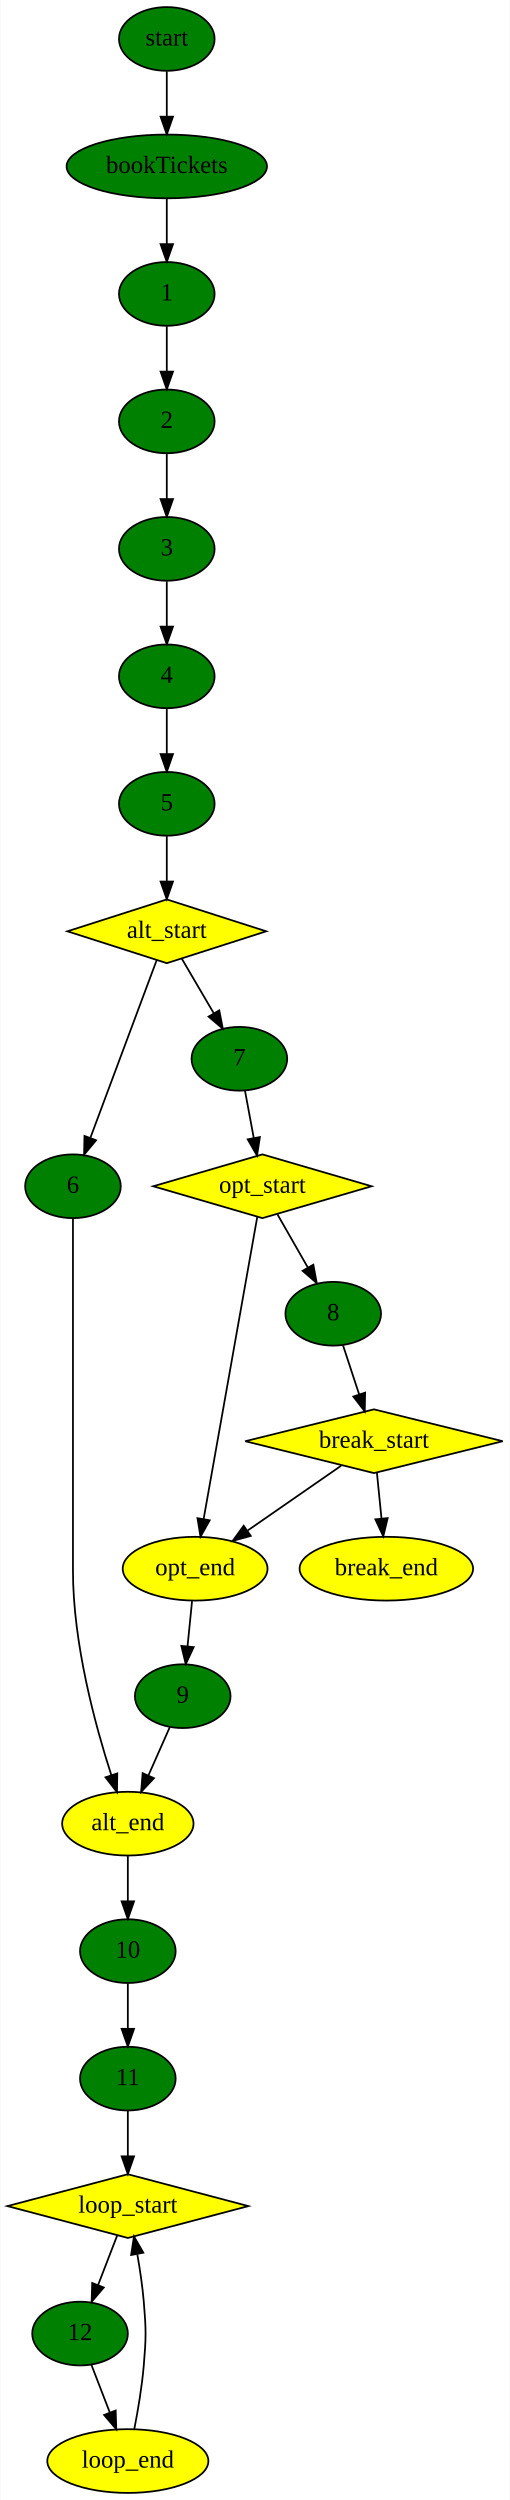
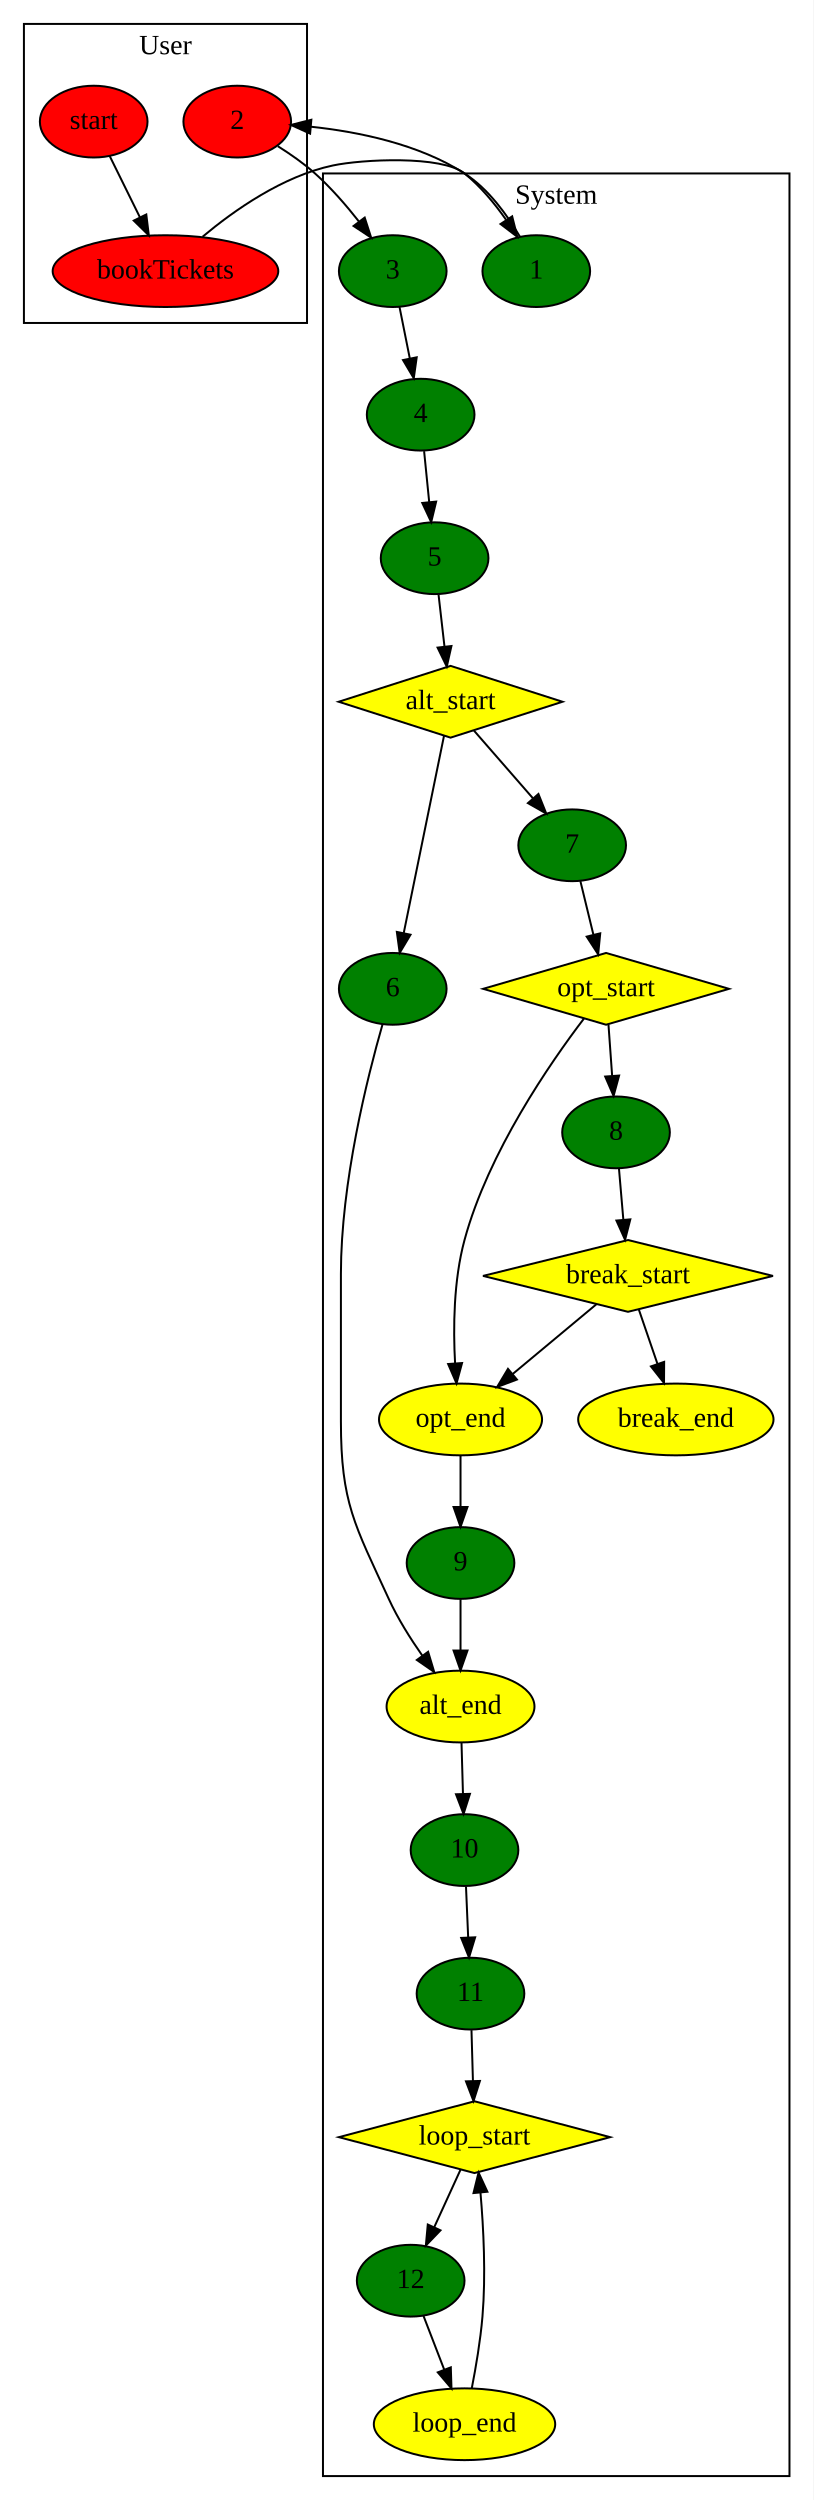
- <svg xmlns="http://www.w3.org/2000/svg" width="288pt" height="1412pt" viewBox="0.00 0.00 287.63 1412.00">
-   <g id="graph0" class="graph" transform="scale(1 1) rotate(0) translate(4 1408)">
-     <polygon fill="white" stroke="none" points="-4,4 -4,-1408 283.631,-1408 283.631,4 -4,4" />
+ <svg xmlns="http://www.w3.org/2000/svg" width="408pt" height="1254pt" viewBox="0.00 0.00 408.00 1254.00">
+   <g id="graph0" class="graph" transform="scale(1 1) rotate(0) translate(4 1250)">
+     <polygon fill="white" stroke="none" points="-4,4 -4,-1250 404,-1250 404,4 -4,4" />
+     <g id="clust1" class="cluster">
+       <polygon fill="none" stroke="black" points="8,-1088 8,-1238 150,-1238 150,-1088 8,-1088" />
+       <text text-anchor="middle" x="79" y="-1222.8" font-family="Times New Roman,serif" font-size="14.00">User</text>
+     </g>
+     <g id="clust2" class="cluster">
+       <polygon fill="none" stroke="black" points="158,-8 158,-1163 392,-1163 392,-8 158,-8" />
+       <text text-anchor="middle" x="275" y="-1147.8" font-family="Times New Roman,serif" font-size="14.00">System</text>
+     </g>
    <g id="node1" class="node">
-       <ellipse fill="green" stroke="black" cx="90.018" cy="-1386" rx="27" ry="18" />
-       <text text-anchor="middle" x="90.018" y="-1382.3" font-family="Times New Roman,serif" font-size="14.00">start</text>
+       <ellipse fill="red" stroke="black" cx="43" cy="-1189" rx="27" ry="18" />
+       <text text-anchor="middle" x="43" y="-1185.3" font-family="Times New Roman,serif" font-size="14.00">start</text>
    </g>
    <g id="node2" class="node">
-       <ellipse fill="green" stroke="black" cx="90.018" cy="-1314" rx="56.59" ry="18" />
-       <text text-anchor="middle" x="90.018" y="-1310.3" font-family="Times New Roman,serif" font-size="14.00">bookTickets</text>
+       <ellipse fill="red" stroke="black" cx="79" cy="-1114" rx="56.59" ry="18" />
+       <text text-anchor="middle" x="79" y="-1110.3" font-family="Times New Roman,serif" font-size="14.00">bookTickets</text>
    </g>
    <g id="edge1" class="edge">
-       <path fill="none" stroke="black" d="M90.018,-1367.7C90.018,-1359.98 90.018,-1350.71 90.018,-1342.11" />
-       <polygon fill="black" stroke="black" points="93.518,-1342.1 90.018,-1332.1 86.518,-1342.1 93.518,-1342.1" />
+       <path fill="none" stroke="black" d="M50.99,-1171.8C55.462,-1162.73 61.143,-1151.21 66.219,-1140.92" />
+       <polygon fill="black" stroke="black" points="69.374,-1142.43 70.657,-1131.92 63.095,-1139.34 69.374,-1142.43" />
+     </g>
+     <g id="node4" class="node">
+       <ellipse fill="green" stroke="black" cx="265" cy="-1114" rx="27" ry="18" />
+       <text text-anchor="middle" x="265" y="-1110.3" font-family="Times New Roman,serif" font-size="14.00">1</text>
+     </g>
+     <g id="edge2" class="edge">
+       <path fill="none" stroke="black" d="M97.585,-1131.24C113.534,-1144.59 137.867,-1161.67 163,-1167 177.373,-1170.05 217.553,-1172.21 229,-1163 236.972,-1156.58 244.068,-1148 249.809,-1139.81" />
+       <polygon fill="black" stroke="black" points="252.903,-1141.48 255.484,-1131.2 247.058,-1137.63 252.903,-1141.48" />
    </g>
    <g id="node3" class="node">
-       <ellipse fill="green" stroke="black" cx="90.018" cy="-1242" rx="27" ry="18" />
-       <text text-anchor="middle" x="90.018" y="-1238.3" font-family="Times New Roman,serif" font-size="14.00">1</text>
+       <ellipse fill="red" stroke="black" cx="115" cy="-1189" rx="27" ry="18" />
+       <text text-anchor="middle" x="115" y="-1185.3" font-family="Times New Roman,serif" font-size="14.00">2</text>
    </g>
-     <g id="edge2" class="edge">
-       <path fill="none" stroke="black" d="M90.018,-1295.7C90.018,-1287.98 90.018,-1278.71 90.018,-1270.11" />
-       <polygon fill="black" stroke="black" points="93.518,-1270.1 90.018,-1260.1 86.518,-1270.1 93.518,-1270.1" />
+     <g id="node5" class="node">
+       <ellipse fill="green" stroke="black" cx="193" cy="-1114" rx="27" ry="18" />
+       <text text-anchor="middle" x="193" y="-1110.3" font-family="Times New Roman,serif" font-size="14.00">3</text>
    </g>
-     <g id="node4" class="node">
-       <ellipse fill="green" stroke="black" cx="90.018" cy="-1170" rx="27" ry="18" />
-       <text text-anchor="middle" x="90.018" y="-1166.3" font-family="Times New Roman,serif" font-size="14.00">2</text>
+     <g id="edge4" class="edge">
+       <path fill="none" stroke="black" d="M135.314,-1176.69C141.607,-1172.75 148.363,-1168.04 154,-1163 161.963,-1155.88 169.625,-1147.05 176.018,-1138.91" />
+       <polygon fill="black" stroke="black" points="178.93,-1140.87 182.18,-1130.78 173.351,-1136.64 178.93,-1140.87" />
    </g>
    <g id="edge3" class="edge">
-       <path fill="none" stroke="black" d="M90.018,-1223.7C90.018,-1215.98 90.018,-1206.71 90.018,-1198.11" />
-       <polygon fill="black" stroke="black" points="93.518,-1198.1 90.018,-1188.1 86.518,-1198.1 93.518,-1198.1" />
-     </g>
-     <g id="node5" class="node">
-       <ellipse fill="green" stroke="black" cx="90.018" cy="-1098" rx="27" ry="18" />
-       <text text-anchor="middle" x="90.018" y="-1094.3" font-family="Times New Roman,serif" font-size="14.00">3</text>
-     </g>
-     <g id="edge4" class="edge">
-       <path fill="none" stroke="black" d="M90.018,-1151.7C90.018,-1143.98 90.018,-1134.71 90.018,-1126.11" />
-       <polygon fill="black" stroke="black" points="93.518,-1126.1 90.018,-1116.1 86.518,-1126.1 93.518,-1126.1" />
+       <path fill="none" stroke="black" d="M256.811,-1131.24C250.607,-1141.88 241.09,-1155.22 229,-1163 205.991,-1177.8 175.541,-1183.94 151.9,-1186.44" />
+       <polygon fill="black" stroke="black" points="151.55,-1182.96 141.898,-1187.33 152.168,-1189.93 151.55,-1182.96" />
    </g>
    <g id="node6" class="node">
-       <ellipse fill="green" stroke="black" cx="90.018" cy="-1026" rx="27" ry="18" />
-       <text text-anchor="middle" x="90.018" y="-1022.3" font-family="Times New Roman,serif" font-size="14.00">4</text>
+       <ellipse fill="green" stroke="black" cx="207" cy="-1042" rx="27" ry="18" />
+       <text text-anchor="middle" x="207" y="-1038.3" font-family="Times New Roman,serif" font-size="14.00">4</text>
    </g>
    <g id="edge5" class="edge">
-       <path fill="none" stroke="black" d="M90.018,-1079.7C90.018,-1071.98 90.018,-1062.71 90.018,-1054.11" />
-       <polygon fill="black" stroke="black" points="93.518,-1054.1 90.018,-1044.1 86.518,-1054.1 93.518,-1054.1" />
+       <path fill="none" stroke="black" d="M196.389,-1096.05C197.931,-1088.35 199.795,-1079.03 201.527,-1070.36" />
+       <polygon fill="black" stroke="black" points="205.016,-1070.77 203.545,-1060.28 198.152,-1069.39 205.016,-1070.77" />
    </g>
    <g id="node7" class="node">
-       <ellipse fill="green" stroke="black" cx="90.018" cy="-954" rx="27" ry="18" />
-       <text text-anchor="middle" x="90.018" y="-950.3" font-family="Times New Roman,serif" font-size="14.00">5</text>
+       <ellipse fill="green" stroke="black" cx="214" cy="-970" rx="27" ry="18" />
+       <text text-anchor="middle" x="214" y="-966.3" font-family="Times New Roman,serif" font-size="14.00">5</text>
    </g>
    <g id="edge6" class="edge">
-       <path fill="none" stroke="black" d="M90.018,-1007.7C90.018,-999.983 90.018,-990.712 90.018,-982.112" />
-       <polygon fill="black" stroke="black" points="93.518,-982.104 90.018,-972.104 86.518,-982.104 93.518,-982.104" />
+       <path fill="none" stroke="black" d="M208.73,-1023.7C209.502,-1015.98 210.429,-1006.71 211.289,-998.112" />
+       <polygon fill="black" stroke="black" points="214.777,-998.403 212.29,-988.104 207.812,-997.706 214.777,-998.403" />
    </g>
    <g id="node8" class="node">
-       <polygon fill="yellow" stroke="black" points="90.018,-900 33.88,-882 90.018,-864 146.155,-882 90.018,-900" />
-       <text text-anchor="middle" x="90.018" y="-878.3" font-family="Times New Roman,serif" font-size="14.00">alt_start</text>
+       <polygon fill="yellow" stroke="black" points="222,-916 165.863,-898 222,-880 278.137,-898 222,-916" />
+       <text text-anchor="middle" x="222" y="-894.3" font-family="Times New Roman,serif" font-size="14.00">alt_start</text>
    </g>
    <g id="edge18" class="edge">
-       <path fill="none" stroke="black" d="M90.018,-935.697C90.018,-927.983 90.018,-918.712 90.018,-910.112" />
-       <polygon fill="black" stroke="black" points="93.518,-910.104 90.018,-900.104 86.518,-910.104 93.518,-910.104" />
+       <path fill="none" stroke="black" d="M215.978,-951.697C216.872,-943.868 217.95,-934.435 218.945,-925.728" />
+       <polygon fill="black" stroke="black" points="222.442,-925.955 220.1,-915.622 215.487,-925.16 222.442,-925.955" />
    </g>
    <g id="node10" class="node">
-       <ellipse fill="green" stroke="black" cx="37.018" cy="-738" rx="27" ry="18" />
-       <text text-anchor="middle" x="37.018" y="-734.3" font-family="Times New Roman,serif" font-size="14.00">6</text>
+       <ellipse fill="green" stroke="black" cx="193" cy="-754" rx="27" ry="18" />
+       <text text-anchor="middle" x="193" y="-750.3" font-family="Times New Roman,serif" font-size="14.00">6</text>
    </g>
    <g id="edge7" class="edge">
-       <path fill="none" stroke="black" d="M84.346,-865.804C75.412,-841.867 57.946,-795.071 46.912,-765.51" />
-       <polygon fill="black" stroke="black" points="50.078,-763.983 43.302,-755.838 43.52,-766.431 50.078,-763.983" />
+       <path fill="none" stroke="black" d="M218.73,-880.987C213.822,-856.956 204.492,-811.271 198.518,-782.019" />
+       <polygon fill="black" stroke="black" points="201.913,-781.153 196.483,-772.056 195.055,-782.554 201.913,-781.153" />
    </g>
    <g id="node11" class="node">
-       <ellipse fill="green" stroke="black" cx="131.018" cy="-810" rx="27" ry="18" />
-       <text text-anchor="middle" x="131.018" y="-806.3" font-family="Times New Roman,serif" font-size="14.00">7</text>
+       <ellipse fill="green" stroke="black" cx="283" cy="-826" rx="27" ry="18" />
+       <text text-anchor="middle" x="283" y="-822.3" font-family="Times New Roman,serif" font-size="14.00">7</text>
    </g>
    <g id="edge9" class="edge">
-       <path fill="none" stroke="black" d="M98.513,-866.496C103.738,-857.576 110.569,-845.913 116.619,-835.583" />
-       <polygon fill="black" stroke="black" points="119.642,-837.348 121.676,-826.95 113.601,-833.81 119.642,-837.348" />
+       <path fill="none" stroke="black" d="M233.761,-883.503C242.119,-873.912 253.542,-860.805 263.281,-849.628" />
+       <polygon fill="black" stroke="black" points="266.076,-851.748 270.007,-841.909 260.799,-847.149 266.076,-851.748" />
    </g>
    <g id="node9" class="node">
-       <ellipse fill="yellow" stroke="black" cx="68.018" cy="-378" rx="37.093" ry="18" />
-       <text text-anchor="middle" x="68.018" y="-374.3" font-family="Times New Roman,serif" font-size="14.00">alt_end</text>
+       <ellipse fill="yellow" stroke="black" cx="227" cy="-394" rx="37.093" ry="18" />
+       <text text-anchor="middle" x="227" y="-390.3" font-family="Times New Roman,serif" font-size="14.00">alt_end</text>
    </g>
    <g id="node18" class="node">
-       <ellipse fill="green" stroke="black" cx="68.018" cy="-306" rx="27" ry="18" />
-       <text text-anchor="middle" x="68.018" y="-302.3" font-family="Times New Roman,serif" font-size="14.00">10</text>
+       <ellipse fill="green" stroke="black" cx="229" cy="-322" rx="27" ry="18" />
+       <text text-anchor="middle" x="229" y="-318.3" font-family="Times New Roman,serif" font-size="14.00">10</text>
    </g>
    <g id="edge19" class="edge">
-       <path fill="none" stroke="black" d="M68.018,-359.697C68.018,-351.983 68.018,-342.712 68.018,-334.112" />
-       <polygon fill="black" stroke="black" points="71.518,-334.104 68.018,-324.104 64.518,-334.104 71.518,-334.104" />
+       <path fill="none" stroke="black" d="M227.494,-375.697C227.715,-367.983 227.98,-358.712 228.225,-350.112" />
+       <polygon fill="black" stroke="black" points="231.724,-350.2 228.511,-340.104 224.727,-350 231.724,-350.2" />
    </g>
    <g id="edge8" class="edge">
-       <path fill="none" stroke="black" d="M37.018,-719.951C37.018,-693.292 37.018,-640.115 37.018,-595 37.018,-595 37.018,-595 37.018,-521 37.018,-479.873 49.583,-433.557 58.714,-405.328" />
-       <polygon fill="black" stroke="black" points="62.051,-406.384 61.893,-395.79 55.411,-404.17 62.051,-406.384" />
+       <path fill="none" stroke="black" d="M187.863,-736.134C180.286,-709.719 167,-656.865 167,-611 167,-611 167,-611 167,-537 167,-496.031 173.92,-485.238 191,-448 195.521,-438.142 201.821,-428.105 207.888,-419.456" />
+       <polygon fill="black" stroke="black" points="210.749,-421.472 213.803,-411.327 205.089,-417.353 210.749,-421.472" />
    </g>
    <g id="node12" class="node">
-       <polygon fill="yellow" stroke="black" points="144.018,-756 82.35,-738 144.018,-720 205.685,-738 144.018,-756" />
-       <text text-anchor="middle" x="144.018" y="-734.3" font-family="Times New Roman,serif" font-size="14.00">opt_start</text>
+       <polygon fill="yellow" stroke="black" points="300,-772 238.333,-754 300,-736 361.667,-754 300,-772" />
+       <text text-anchor="middle" x="300" y="-750.3" font-family="Times New Roman,serif" font-size="14.00">opt_start</text>
    </g>
    <g id="edge15" class="edge">
-       <path fill="none" stroke="black" d="M134.165,-792.055C135.655,-784.028 137.47,-774.257 139.134,-765.298" />
-       <polygon fill="black" stroke="black" points="142.604,-765.778 140.989,-755.307 135.722,-764.5 142.604,-765.778" />
+       <path fill="none" stroke="black" d="M287.115,-808.055C289.065,-800.028 291.438,-790.257 293.613,-781.298" />
+       <polygon fill="black" stroke="black" points="297.081,-781.851 296.04,-771.307 290.279,-780.199 297.081,-781.851" />
    </g>
    <g id="node13" class="node">
-       <ellipse fill="yellow" stroke="black" cx="106.018" cy="-522" rx="40.893" ry="18" />
-       <text text-anchor="middle" x="106.018" y="-518.3" font-family="Times New Roman,serif" font-size="14.00">opt_end</text>
+       <ellipse fill="yellow" stroke="black" cx="227" cy="-538" rx="40.893" ry="18" />
+       <text text-anchor="middle" x="227" y="-534.3" font-family="Times New Roman,serif" font-size="14.00">opt_end</text>
    </g>
    <g id="edge14" class="edge">
-       <path fill="none" stroke="black" d="M141.099,-720.563C134.583,-683.867 118.797,-594.968 110.813,-550.003" />
-       <polygon fill="black" stroke="black" points="114.246,-549.319 109.051,-540.085 107.354,-550.543 114.246,-549.319" />
+       <path fill="none" stroke="black" d="M288.888,-739.057C272.098,-717.015 240.953,-672.081 229,-628 223.515,-607.77 223.28,-583.996 224.272,-566.111" />
+       <polygon fill="black" stroke="black" points="227.767,-566.301 224.99,-556.076 220.785,-565.801 227.767,-566.301" />
    </g>
    <g id="node14" class="node">
-       <ellipse fill="green" stroke="black" cx="184.018" cy="-666" rx="27" ry="18" />
-       <text text-anchor="middle" x="184.018" y="-662.3" font-family="Times New Roman,serif" font-size="14.00">8</text>
+       <ellipse fill="green" stroke="black" cx="305" cy="-682" rx="27" ry="18" />
+       <text text-anchor="middle" x="305" y="-678.3" font-family="Times New Roman,serif" font-size="14.00">8</text>
    </g>
    <g id="edge10" class="edge">
-       <path fill="none" stroke="black" d="M152.501,-722.155C157.487,-713.428 163.922,-702.167 169.677,-692.096" />
-       <polygon fill="black" stroke="black" points="172.786,-693.709 174.709,-683.29 166.709,-690.236 172.786,-693.709" />
+       <path fill="none" stroke="black" d="M301.21,-736.055C301.761,-728.346 302.427,-719.027 303.045,-710.364" />
+       <polygon fill="black" stroke="black" points="306.545,-710.499 303.766,-700.275 299.562,-710 306.545,-710.499" />
    </g>
    <g id="node17" class="node">
-       <ellipse fill="green" stroke="black" cx="99.018" cy="-450" rx="27" ry="18" />
-       <text text-anchor="middle" x="99.018" y="-446.3" font-family="Times New Roman,serif" font-size="14.00">9</text>
+       <ellipse fill="green" stroke="black" cx="227" cy="-466" rx="27" ry="18" />
+       <text text-anchor="middle" x="227" y="-462.3" font-family="Times New Roman,serif" font-size="14.00">9</text>
    </g>
    <g id="edge16" class="edge">
-       <path fill="none" stroke="black" d="M104.287,-503.697C103.516,-495.983 102.589,-486.712 101.729,-478.112" />
-       <polygon fill="black" stroke="black" points="105.206,-477.706 100.728,-468.104 98.241,-478.403 105.206,-477.706" />
+       <path fill="none" stroke="black" d="M227,-519.697C227,-511.983 227,-502.712 227,-494.112" />
+       <polygon fill="black" stroke="black" points="230.5,-494.104 227,-484.104 223.5,-494.104 230.5,-494.104" />
    </g>
    <g id="node15" class="node">
-       <polygon fill="yellow" stroke="black" points="207.018,-612 134.291,-594 207.018,-576 279.745,-594 207.018,-612" />
-       <text text-anchor="middle" x="207.018" y="-590.3" font-family="Times New Roman,serif" font-size="14.00">break_start</text>
+       <polygon fill="yellow" stroke="black" points="311,-628 238.273,-610 311,-592 383.727,-610 311,-628" />
+       <text text-anchor="middle" x="311" y="-606.3" font-family="Times New Roman,serif" font-size="14.00">break_start</text>
    </g>
    <g id="edge12" class="edge">
-       <path fill="none" stroke="black" d="M189.585,-648.055C192.29,-639.823 195.597,-629.757 198.602,-620.614" />
-       <polygon fill="black" stroke="black" points="202.02,-621.422 201.817,-610.829 195.37,-619.237 202.02,-621.422" />
+       <path fill="none" stroke="black" d="M306.483,-663.697C307.144,-655.983 307.939,-646.712 308.676,-638.112" />
+       <polygon fill="black" stroke="black" points="312.167,-638.367 309.534,-628.104 305.193,-637.769 312.167,-638.367" />
    </g>
    <g id="edge13" class="edge">
-       <path fill="none" stroke="black" d="M188.493,-580.161C173.75,-569.943 152.831,-555.445 135.75,-543.607" />
-       <polygon fill="black" stroke="black" points="137.434,-540.515 127.221,-537.696 133.447,-546.269 137.434,-540.515" />
+       <path fill="none" stroke="black" d="M295.2,-595.834C283.361,-585.968 266.898,-572.248 253.113,-560.761" />
+       <polygon fill="black" stroke="black" points="255.284,-558.014 245.361,-554.301 250.803,-563.392 255.284,-558.014" />
    </g>
    <g id="node16" class="node">
-       <ellipse fill="yellow" stroke="black" cx="214.018" cy="-522" rx="48.993" ry="18" />
-       <text text-anchor="middle" x="214.018" y="-518.3" font-family="Times New Roman,serif" font-size="14.00">break_end</text>
+       <ellipse fill="yellow" stroke="black" cx="335" cy="-538" rx="48.993" ry="18" />
+       <text text-anchor="middle" x="335" y="-534.3" font-family="Times New Roman,serif" font-size="14.00">break_end</text>
    </g>
    <g id="edge11" class="edge">
-       <path fill="none" stroke="black" d="M208.712,-576.055C209.483,-568.346 210.415,-559.027 211.281,-550.364" />
-       <polygon fill="black" stroke="black" points="214.778,-550.574 212.29,-540.275 207.812,-549.877 214.778,-550.574" />
+       <path fill="none" stroke="black" d="M316.446,-593.116C319.209,-585.058 322.64,-575.051 325.797,-565.842" />
+       <polygon fill="black" stroke="black" points="329.139,-566.887 329.071,-556.292 322.517,-564.616 329.139,-566.887" />
    </g>
    <g id="edge17" class="edge">
-       <path fill="none" stroke="black" d="M91.671,-432.411C88.095,-424.335 83.709,-414.431 79.689,-405.355" />
-       <polygon fill="black" stroke="black" points="82.776,-403.682 75.527,-395.956 76.376,-406.517 82.776,-403.682" />
+       <path fill="none" stroke="black" d="M227,-447.697C227,-439.983 227,-430.712 227,-422.112" />
+       <polygon fill="black" stroke="black" points="230.5,-422.104 227,-412.104 223.5,-422.104 230.5,-422.104" />
    </g>
    <g id="node19" class="node">
-       <ellipse fill="green" stroke="black" cx="68.018" cy="-234" rx="27" ry="18" />
-       <text text-anchor="middle" x="68.018" y="-230.3" font-family="Times New Roman,serif" font-size="14.00">11</text>
+       <ellipse fill="green" stroke="black" cx="232" cy="-250" rx="27" ry="18" />
+       <text text-anchor="middle" x="232" y="-246.3" font-family="Times New Roman,serif" font-size="14.00">11</text>
    </g>
    <g id="edge20" class="edge">
-       <path fill="none" stroke="black" d="M68.018,-287.697C68.018,-279.983 68.018,-270.712 68.018,-262.112" />
-       <polygon fill="black" stroke="black" points="71.518,-262.104 68.018,-252.104 64.518,-262.104 71.518,-262.104" />
+       <path fill="none" stroke="black" d="M229.742,-303.697C230.072,-295.983 230.469,-286.712 230.838,-278.112" />
+       <polygon fill="black" stroke="black" points="234.335,-278.245 231.267,-268.104 227.342,-277.945 234.335,-278.245" />
    </g>
    <g id="node20" class="node">
-       <polygon fill="yellow" stroke="black" points="68.018,-180 -0.018,-162 68.018,-144 136.053,-162 68.018,-180" />
-       <text text-anchor="middle" x="68.018" y="-158.3" font-family="Times New Roman,serif" font-size="14.00">loop_start</text>
+       <polygon fill="yellow" stroke="black" points="234,-196 165.965,-178 234,-160 302.035,-178 234,-196" />
+       <text text-anchor="middle" x="234" y="-174.3" font-family="Times New Roman,serif" font-size="14.00">loop_start</text>
    </g>
    <g id="edge24" class="edge">
-       <path fill="none" stroke="black" d="M68.018,-215.697C68.018,-207.983 68.018,-198.712 68.018,-190.112" />
-       <polygon fill="black" stroke="black" points="71.518,-190.104 68.018,-180.104 64.518,-190.104 71.518,-190.104" />
+       <path fill="none" stroke="black" d="M232.494,-231.697C232.715,-223.983 232.98,-214.712 233.225,-206.112" />
+       <polygon fill="black" stroke="black" points="236.724,-206.2 233.511,-196.104 229.727,-206 236.724,-206.2" />
    </g>
    <g id="node22" class="node">
-       <ellipse fill="green" stroke="black" cx="41.018" cy="-90" rx="27" ry="18" />
-       <text text-anchor="middle" x="41.018" y="-86.3" font-family="Times New Roman,serif" font-size="14.00">12</text>
+       <ellipse fill="green" stroke="black" cx="202" cy="-106" rx="27" ry="18" />
+       <text text-anchor="middle" x="202" y="-102.3" font-family="Times New Roman,serif" font-size="14.00">12</text>
    </g>
    <g id="edge21" class="edge">
-       <path fill="none" stroke="black" d="M62.026,-145.465C58.843,-137.214 54.844,-126.847 51.192,-117.378" />
-       <polygon fill="black" stroke="black" points="54.424,-116.032 47.56,-107.962 47.893,-118.551 54.424,-116.032" />
+       <path fill="none" stroke="black" d="M227.056,-161.811C223.196,-153.367 218.287,-142.629 213.84,-132.899" />
+       <polygon fill="black" stroke="black" points="216.942,-131.267 209.601,-123.628 210.576,-134.178 216.942,-131.267" />
    </g>
    <g id="node21" class="node">
-       <ellipse fill="yellow" stroke="black" cx="68.018" cy="-18" rx="45.492" ry="18" />
-       <text text-anchor="middle" x="68.018" y="-14.3" font-family="Times New Roman,serif" font-size="14.00">loop_end</text>
+       <ellipse fill="yellow" stroke="black" cx="229" cy="-34" rx="45.492" ry="18" />
+       <text text-anchor="middle" x="229" y="-30.3" font-family="Times New Roman,serif" font-size="14.00">loop_end</text>
    </g>
    <g id="edge23" class="edge">
-       <path fill="none" stroke="black" d="M71.671,-36.093C73.694,-46.431 75.998,-59.91 77.018,-72 78.362,-87.943 78.362,-92.057 77.018,-108 76.279,-116.762 74.865,-126.254 73.373,-134.751" />
-       <polygon fill="black" stroke="black" points="69.882,-134.38 71.486,-144.853 76.763,-135.666 69.882,-134.38" />
+       <path fill="none" stroke="black" d="M232.654,-52.093C234.676,-62.431 236.981,-75.91 238,-88 239.754,-108.804 238.546,-132.413 237.012,-150.085" />
+       <polygon fill="black" stroke="black" points="233.509,-149.955 236.039,-160.243 240.477,-150.623 233.509,-149.955" />
    </g>
    <g id="edge22" class="edge">
-       <path fill="none" stroke="black" d="M47.416,-72.411C50.531,-64.335 54.351,-54.431 57.852,-45.355" />
-       <polygon fill="black" stroke="black" points="61.144,-46.546 61.477,-35.956 54.613,-44.027 61.144,-46.546" />
+       <path fill="none" stroke="black" d="M208.399,-88.411C211.514,-80.335 215.334,-70.431 218.835,-61.355" />
+       <polygon fill="black" stroke="black" points="222.126,-62.546 222.46,-51.956 215.595,-60.027 222.126,-62.546" />
    </g>
  </g>
</svg>
